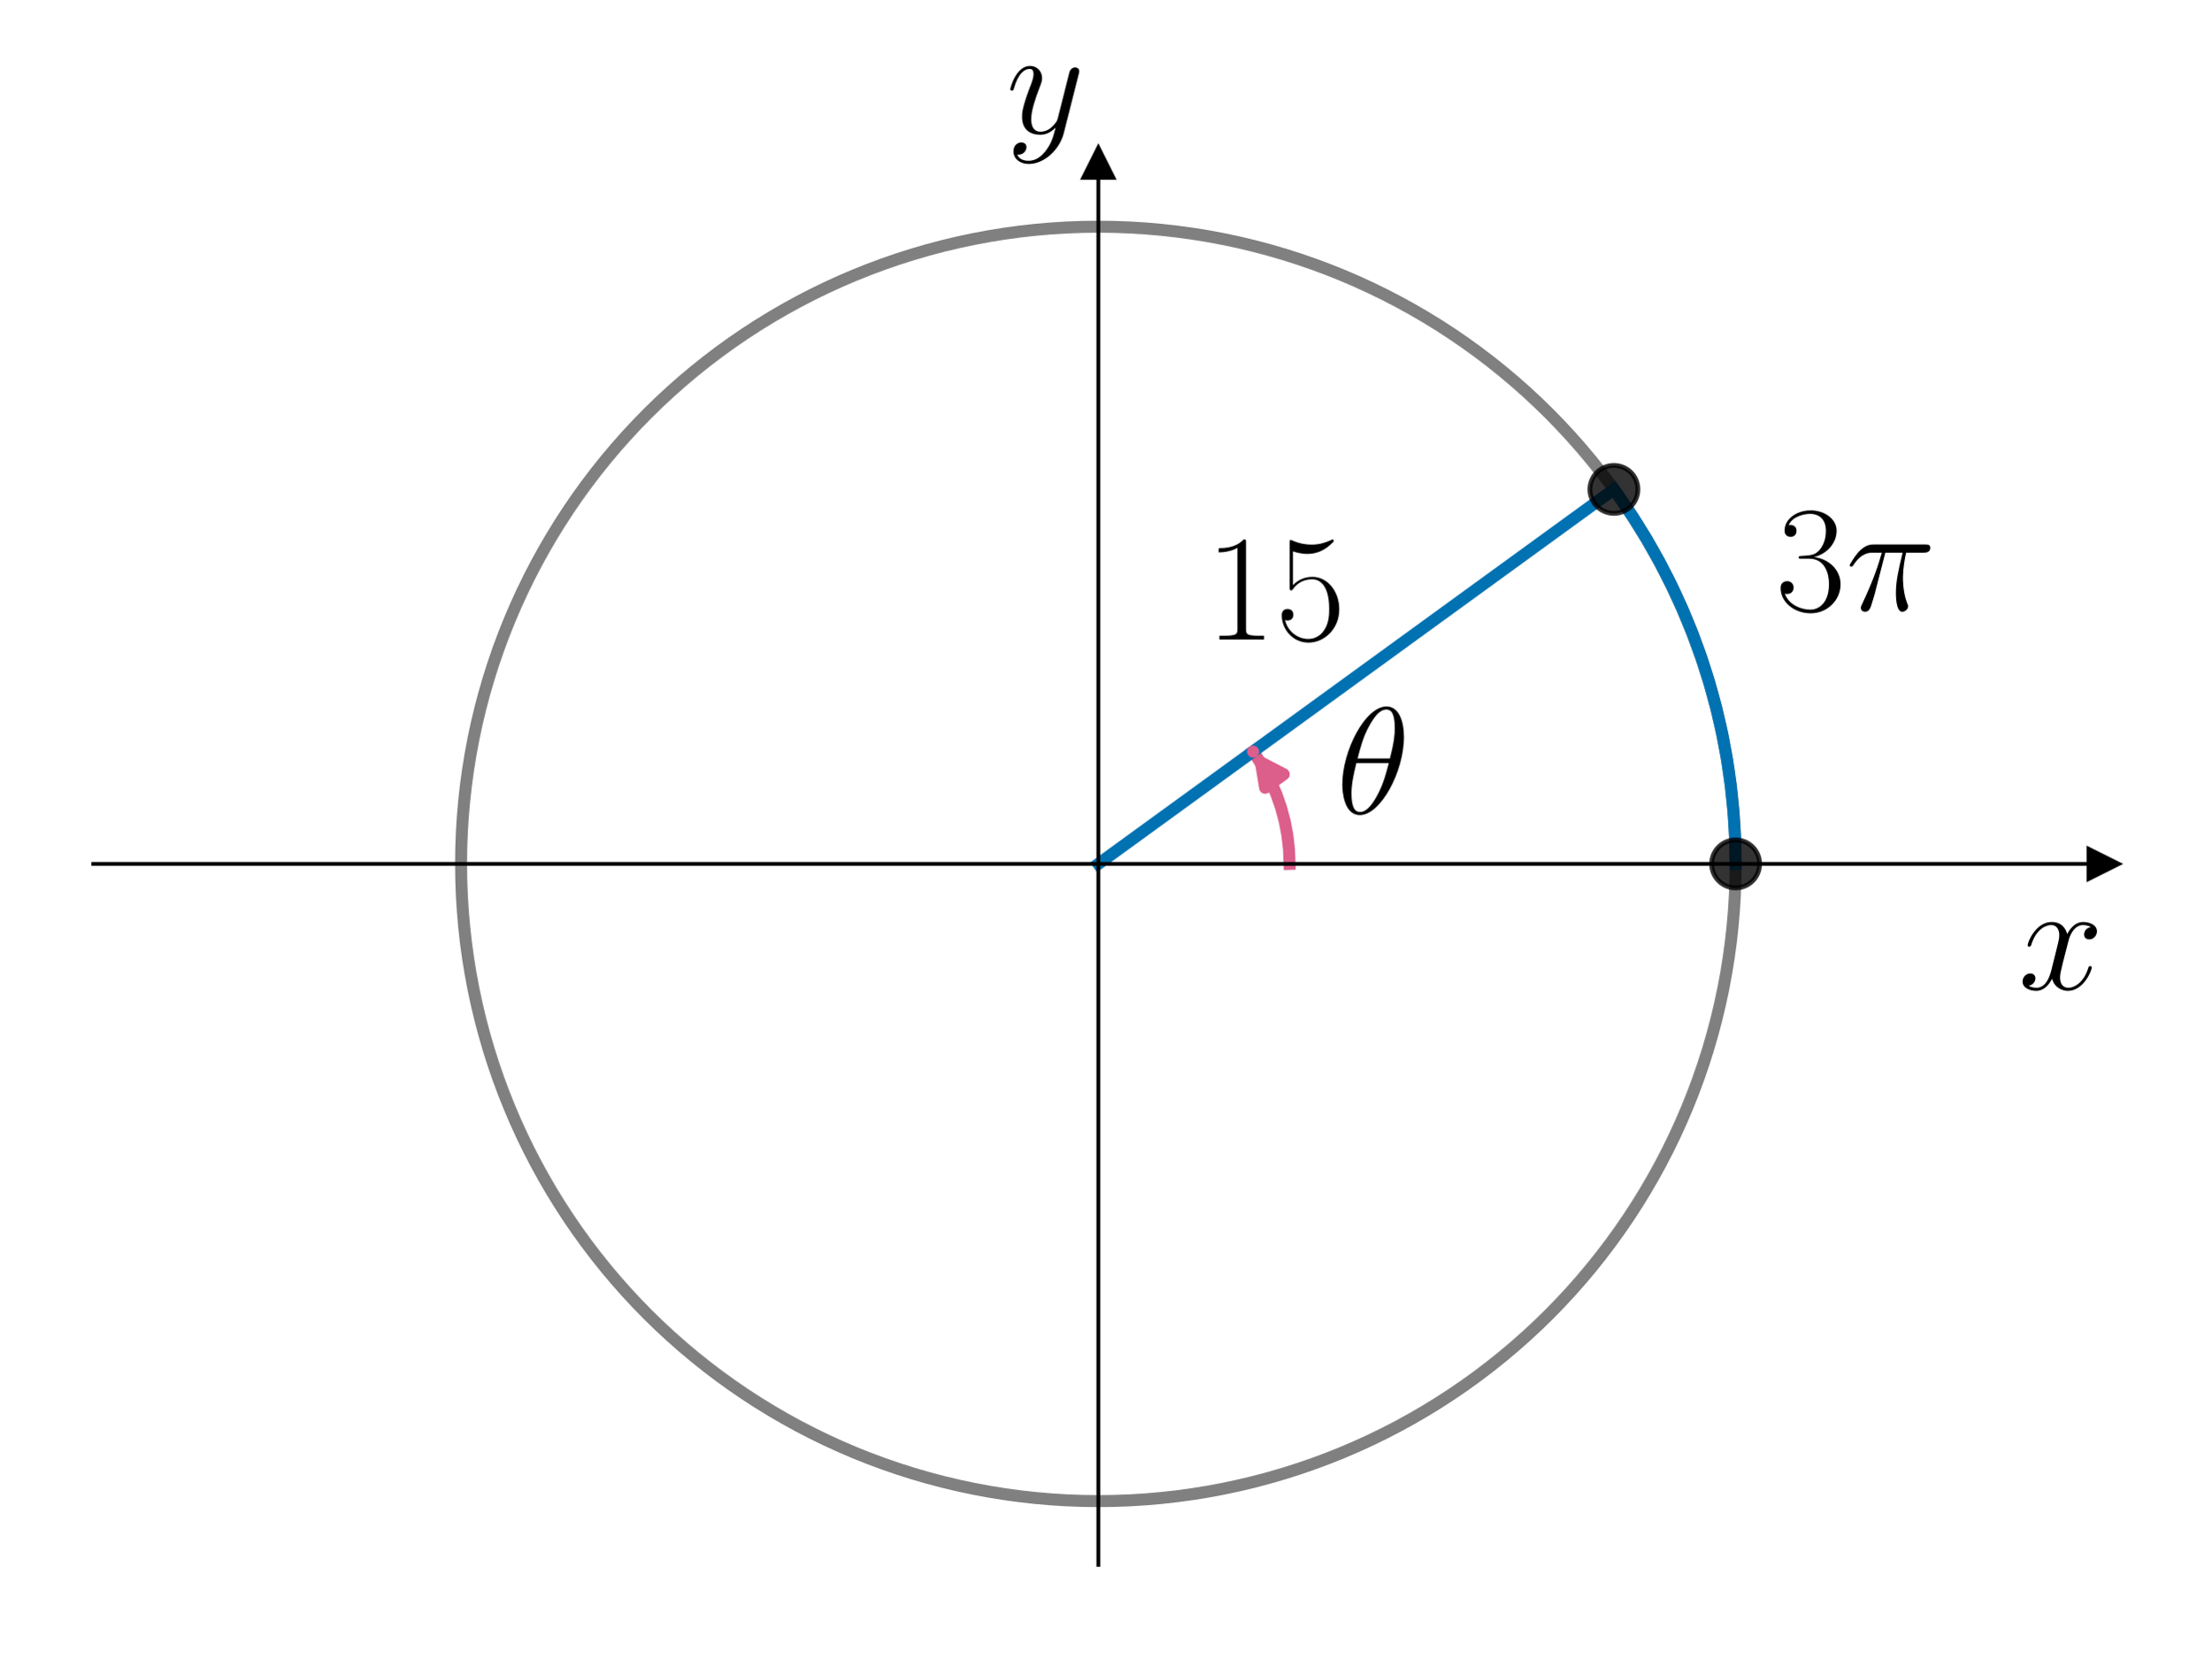
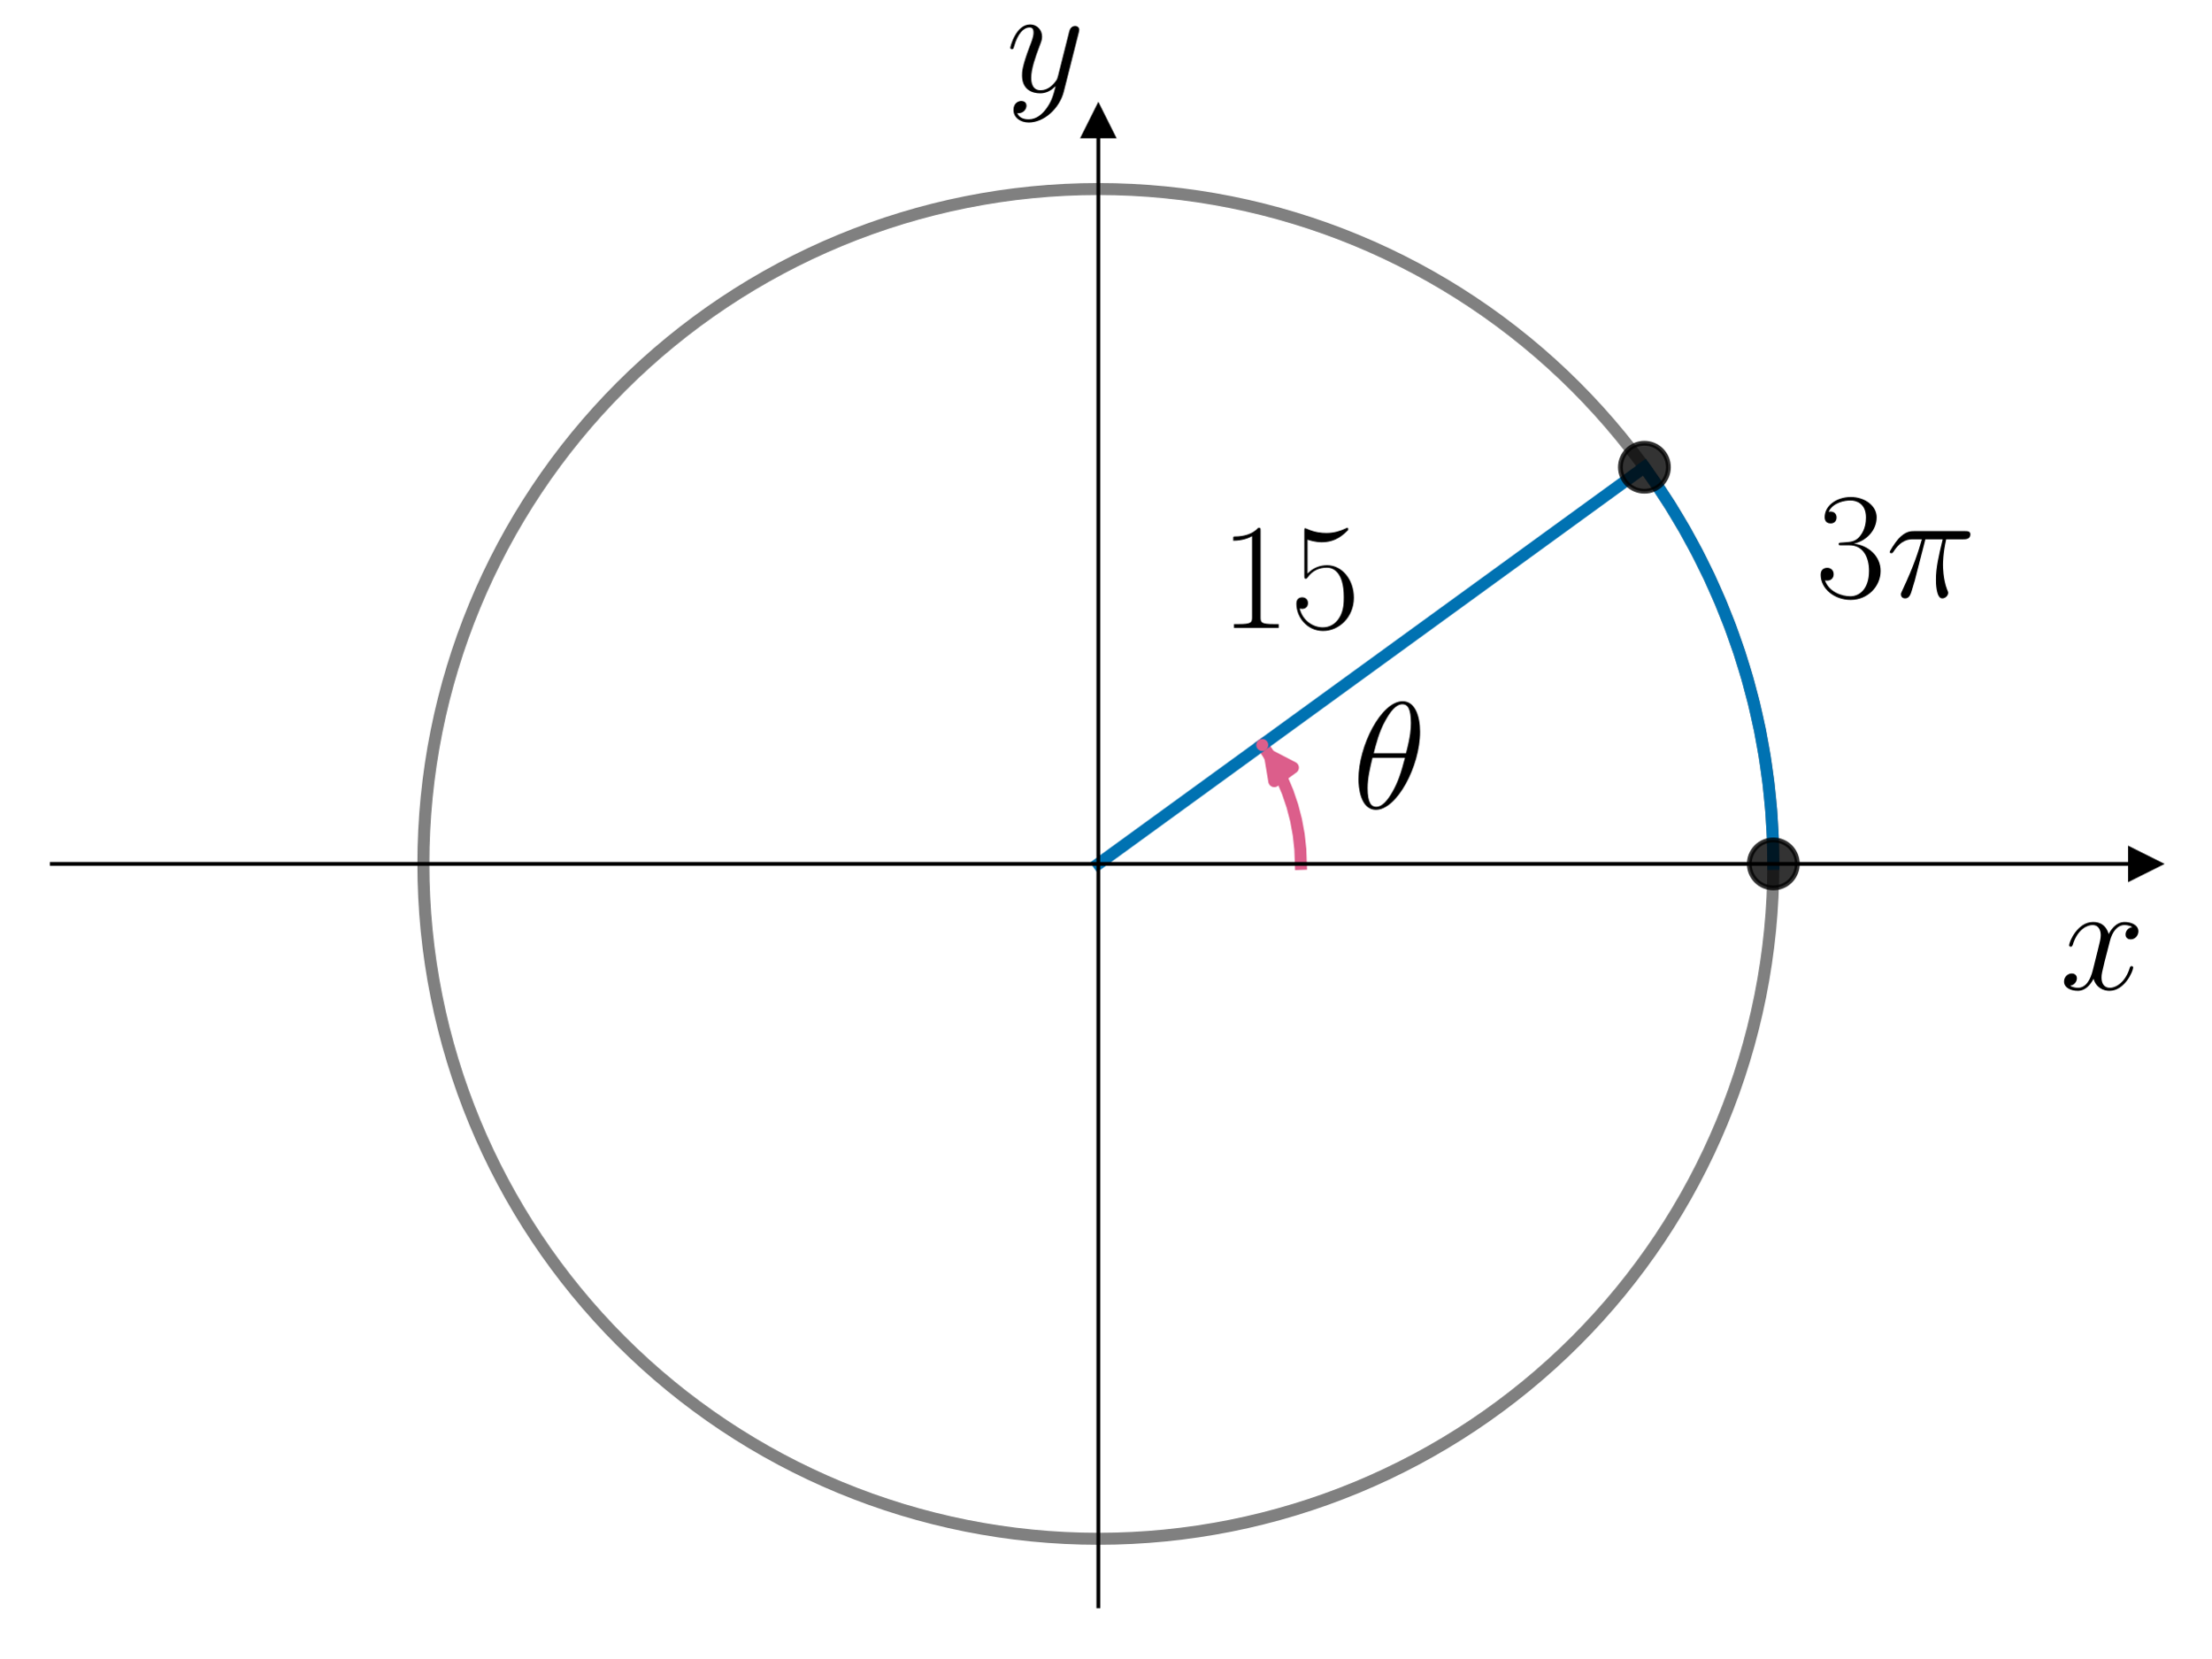
<svg xmlns="http://www.w3.org/2000/svg" xmlns:xlink="http://www.w3.org/1999/xlink" width="460.8pt" height="345.6pt" viewBox="0 0 460.8 345.6" version="1.1">
  <defs>
    <style type="text/css">*{stroke-linejoin: round; stroke-linecap: butt}</style>
  </defs>
  <g id="figure_1">
    <g id="patch_1">
      <path d="M 0 345.6  L 460.8 345.6  L 460.8 0  L 0 0  L 0 345.6  z " style="fill: none" />
    </g>
    <g id="axes_1">
      <g id="patch_2">
-         <path d="M 19.44 326.16  L 438.36 326.16  L 438.36 33.97  L 19.44 33.97  L 19.44 326.16  z " style="fill: none" />
+         <path d="M 10.8 334.8  L 447 334.8  L 447 25.33  L 10.8 25.33  L 10.8 334.8  z " style="fill: none" />
      </g>
      <g id="patch_3">
-         <path d="M 228.9 312.879  C 264.123 312.879 297.907 298.885 322.813 273.978  C 347.72 249.072 361.714 215.288 361.714 180.065  C 361.714 144.842 347.72 111.058 322.813 86.152  C 297.907 61.246 264.123 47.251 228.9 47.251  C 193.677 47.251 159.893 61.246 134.987 86.152  C 110.08 111.058 96.086 144.842 96.086 180.065  C 96.086 215.288 110.08 249.072 134.987 273.978  C 159.893 298.885 193.677 312.879 228.9 312.879  L 228.9 312.879  z " clip-path="url(#pb353b8f09b)" style="fill: none; stroke: #808080; stroke-width: 2.5; stroke-linejoin: miter" />
+         <path d="M 228.9 320.733  C 266.206 320.733 301.988 305.912 328.367 279.532  C 354.746 253.153 369.568 217.371 369.568 180.065  C 369.568 142.759 354.746 106.977 328.367 80.598  C 301.988 54.219 266.206 39.397 228.9 39.397  C 191.594 39.397 155.812 54.219 129.433 80.598  C 103.054 106.977 88.232 142.759 88.232 180.065  C 88.232 217.371 103.054 253.153 129.433 279.532  C 155.812 305.912 191.594 320.733 228.9 320.733  L 228.9 320.733  z " clip-path="url(#pe1b17e94bd)" style="fill: none; stroke: #808080; stroke-width: 2.5; stroke-linejoin: miter" />
      </g>
      <g id="matplotlib.axis_1">
        <g id="text_1">
-           <g transform="translate(420.6211 206.2043) scale(0.32 -0.32)">
+           <g transform="translate(429.2611 206.2043) scale(0.32 -0.32)">
            <defs>
              <path id="CMMI12-78" d="M 3034 2606  C 2829 2567 2752 2414 2752 2293  C 2752 2139 2874 2088 2963 2088  C 3155 2088 3290 2254 3290 2427  C 3290 2695 2982 2816 2714 2816  C 2323 2816 2106 2433 2048 2312  C 1901 2816 1504 2816 1389 2816  C 736 2816 390 1980 390 1839  C 390 1814 416 1782 461 1782  C 512 1782 525 1820 538 1846  C 755 2555 1184 2689 1370 2689  C 1658 2689 1715 2420 1715 2267  C 1715 2127 1677 1980 1600 1673  L 1382 798  C 1286 415 1101 64 762 64  C 730 64 570 64 435 147  C 666 192 717 383 717 460  C 717 588 621 664 499 664  C 346 664 179 530 179 326  C 179 57 480 -64 755 -64  C 1062 -64 1280 179 1414 441  C 1517 64 1837 -64 2074 -64  C 2726 -64 3072 773 3072 913  C 3072 945 3046 971 3008 971  C 2950 971 2944 939 2925 888  C 2752 326 2381 64 2093 64  C 1869 64 1747 230 1747 492  C 1747 632 1773 734 1875 1156  L 2099 2024  C 2195 2408 2413 2689 2707 2689  C 2720 2689 2899 2689 3034 2606  z " transform="scale(0.015625)" />
            </defs>
            <use xlink:href="#CMMI12-78" transform="scale(0.996264)" />
          </g>
        </g>
      </g>
      <g id="matplotlib.axis_2">
        <g id="text_2">
-           <g transform="translate(209.6795 27.76909) scale(0.32 -0.32)">
+           <g transform="translate(209.6795 19.12909) scale(0.32 -0.32)">
            <defs>
              <path id="CMMI12-79" d="M 1683 -700  C 1510 -939 1261 -1152 947 -1152  C 870 -1152 563 -1152 467 -889  C 486 -895 518 -895 531 -895  C 723 -895 851 -729 851 -582  C 851 -435 730 -384 634 -384  C 531 -384 307 -458 307 -759  C 307 -1071 582 -1286 947 -1286  C 1587 -1286 2234 -700 2413 6  L 3040 2485  C 3046 2517 3059 2556 3059 2594  C 3059 2689 2982 2753 2886 2753  C 2829 2753 2694 2727 2643 2535  L 2170 658  C 2138 543 2138 530 2086 460  C 1958 281 1747 64 1440 64  C 1082 64 1050 415 1050 588  C 1050 952 1222 1443 1395 1903  C 1466 2088 1504 2178 1504 2305  C 1504 2574 1312 2816 998 2816  C 410 2816 173 1890 173 1839  C 173 1814 198 1782 243 1782  C 301 1782 307 1807 333 1897  C 486 2433 730 2689 979 2689  C 1037 2689 1146 2689 1146 2478  C 1146 2312 1075 2127 979 1884  C 666 1047 666 837 666 683  C 666 77 1101 -64 1421 -64  C 1606 -64 1837 -6 2061 230  L 2067 224  C 1971 -147 1907 -392 1683 -700  z " transform="scale(0.015625)" />
            </defs>
            <use xlink:href="#CMMI12-79" transform="scale(0.996264)" />
          </g>
        </g>
      </g>
      <g id="line2d_1">
        <defs>
-           <path id="md2bc6e46f9" d="M 3 0  L -3 -3  L -3 3  z " style="stroke: #000000; stroke-linejoin: miter" />
+           <path id="m2cf8499c44" d="M 3 0  L -3 -3  L -3 3  z " style="stroke: #000000; stroke-linejoin: miter" />
        </defs>
        <g>
-           <use xlink:href="#md2bc6e46f9" x="438.36" y="180.065" style="stroke: #000000; stroke-linejoin: miter" />
+           <use xlink:href="#m2cf8499c44" x="447" y="180.065" style="stroke: #000000; stroke-linejoin: miter" />
        </g>
      </g>
      <g id="line2d_2">
        <defs>
-           <path id="m8cd00ac400" d="M 0 -3  L -3 3  L 3 3  z " style="stroke: #000000; stroke-linejoin: miter" />
+           <path id="m898894e2de" d="M 0 -3  L -3 3  L 3 3  z " style="stroke: #000000; stroke-linejoin: miter" />
        </defs>
        <g>
-           <use xlink:href="#m8cd00ac400" x="228.9" y="33.97" style="stroke: #000000; stroke-linejoin: miter" />
+           <use xlink:href="#m898894e2de" x="228.9" y="25.33" style="stroke: #000000; stroke-linejoin: miter" />
        </g>
      </g>
      <g id="line2d_3">
-         <path d="M 268.744 180.065  L 268.632 177.082  L 268.297 174.116  L 267.742 171.184  L 266.968 168.301  L 265.98 165.484  L 264.785 162.749  L 263.388 160.111  L 261.797 157.585  L 261.135 156.645  L 261.135 156.645  " clip-path="url(#pb353b8f09b)" style="fill: none; stroke: #dc5e8b; stroke-width: 2.5; stroke-linecap: square" />
+         <path d="M 271.1 180.065  L 270.99 177.009  L 270.658 173.97  L 270.107 170.962  L 269.34 168.002  L 268.36 165.105  L 267.173 162.287  L 265.785 159.562  L 264.204 156.945  L 263.041 155.26  L 263.041 155.26  " clip-path="url(#pe1b17e94bd)" style="fill: none; stroke: #dc5e8b; stroke-width: 2.5; stroke-linecap: square" />
      </g>
      <g id="line2d_4">
-         <path d="M 361.714 180.065  L 361.601 174.601  L 361.264 169.147  L 360.703 163.71  L 359.918 158.302  L 358.912 152.93  L 357.686 147.605  L 356.241 142.334  L 354.581 137.127  L 352.709 131.993  L 350.626 126.941  L 348.338 121.978  L 345.847 117.113  L 343.158 112.356  L 340.276 107.712  L 337.205 103.192  L 336.348 101.999  L 336.348 101.999  " clip-path="url(#pb353b8f09b)" style="fill: none; stroke: #0072b2; stroke-width: 2.5; stroke-linecap: square" />
+         <path d="M 369.568 180.065  L 369.456 174.451  L 369.12 168.845  L 368.56 163.258  L 367.778 157.697  L 366.775 152.172  L 365.552 146.691  L 364.111 141.264  L 362.455 135.898  L 360.585 130.603  L 358.506 125.387  L 356.221 120.257  L 353.732 115.224  L 351.045 110.293  L 348.163 105.473  L 345.091 100.773  L 342.703 97.382  L 342.703 97.382  " clip-path="url(#pe1b17e94bd)" style="fill: none; stroke: #0072b2; stroke-width: 2.5; stroke-linecap: square" />
      </g>
      <g id="line2d_5">
-         <path d="M 228.9 180.065  L 336.348 101.999  " clip-path="url(#pb353b8f09b)" style="fill: none; stroke: #0072b2; stroke-width: 2.5; stroke-linecap: square" />
+         <path d="M 228.9 180.065  L 342.703 97.382  " clip-path="url(#pe1b17e94bd)" style="fill: none; stroke: #0072b2; stroke-width: 2.5; stroke-linecap: square" />
      </g>
      <g id="line2d_6">
        <defs>
-           <path id="m66ba1dd327" d="M 0 5  C 1.326 5 2.598 4.473 3.536 3.536  C 4.473 2.598 5 1.326 5 0  C 5 -1.326 4.473 -2.598 3.536 -3.536  C 2.598 -4.473 1.326 -5 0 -5  C -1.326 -5 -2.598 -4.473 -3.536 -3.536  C -4.473 -2.598 -5 -1.326 -5 0  C -5 1.326 -4.473 2.598 -3.536 3.536  C -2.598 4.473 -1.326 5 0 5  z " style="stroke: #000000; stroke-opacity: 0.8" />
+           <path id="m12f028d682" d="M 0 5  C 1.326 5 2.598 4.473 3.536 3.536  C 4.473 2.598 5 1.326 5 0  C 5 -1.326 4.473 -2.598 3.536 -3.536  C 2.598 -4.473 1.326 -5 0 -5  C -1.326 -5 -2.598 -4.473 -3.536 -3.536  C -4.473 -2.598 -5 -1.326 -5 0  C -5 1.326 -4.473 2.598 -3.536 3.536  C -2.598 4.473 -1.326 5 0 5  z " style="stroke: #000000; stroke-opacity: 0.8" />
        </defs>
-         <g clip-path="url(#pb353b8f09b)">
-           <use xlink:href="#m66ba1dd327" x="361.714" y="180.065" style="fill-opacity: 0.8; stroke: #000000; stroke-opacity: 0.8" />
+         <g clip-path="url(#pe1b17e94bd)">
+           <use xlink:href="#m12f028d682" x="369.568" y="180.065" style="fill-opacity: 0.8; stroke: #000000; stroke-opacity: 0.8" />
        </g>
      </g>
      <g id="line2d_7">
-         <g clip-path="url(#pb353b8f09b)">
-           <use xlink:href="#m66ba1dd327" x="336.348" y="101.999" style="fill-opacity: 0.8; stroke: #000000; stroke-opacity: 0.8" />
+         <g clip-path="url(#pe1b17e94bd)">
+           <use xlink:href="#m12f028d682" x="342.703" y="97.382" style="fill-opacity: 0.8; stroke: #000000; stroke-opacity: 0.8" />
        </g>
      </g>
      <g id="patch_4">
-         <path d="M 228.9 326.16  L 228.9 33.97  " style="fill: none; stroke: #000000; stroke-width: 0.8; stroke-linejoin: miter; stroke-linecap: square" />
+         <path d="M 228.9 334.8  L 228.9 25.33  " style="fill: none; stroke: #000000; stroke-width: 0.8; stroke-linejoin: miter; stroke-linecap: square" />
      </g>
      <g id="patch_5">
-         <path d="M 438.36 326.16  L 438.36 33.97  " style="fill: none" />
+         <path d="M 447 334.8  L 447 25.33  " style="fill: none" />
      </g>
      <g id="patch_6">
-         <path d="M 19.44 180.065  L 438.36 180.065  " style="fill: none; stroke: #000000; stroke-width: 0.8; stroke-linejoin: miter; stroke-linecap: square" />
+         <path d="M 10.8 180.065  L 447 180.065  " style="fill: none; stroke: #000000; stroke-width: 0.8; stroke-linejoin: miter; stroke-linecap: square" />
      </g>
      <g id="patch_7">
-         <path d="M 19.44 33.97  L 438.36 33.97  " style="fill: none" />
+         <path d="M 10.8 25.33  L 447 25.33  " style="fill: none" />
      </g>
      <g id="patch_8">
-         <path d="M 261.149 156.665  Q 261.142 156.655 262.777 158.907  " style="fill: none; stroke: #dc5e8b; stroke-width: 2.5; stroke-linecap: round" />
-         <path d="M 263.655 164.201  L 262.777 158.907  L 267.539 161.381  z " style="fill: #dc5e8b; stroke: #dc5e8b; stroke-width: 2.5; stroke-linecap: round" />
+         <path d="M 263.056 155.281  Q 263.048 155.271 264.683 157.522  " style="fill: none; stroke: #dc5e8b; stroke-width: 2.5; stroke-linecap: round" />
+         <path d="M 265.561 162.816  L 264.683 157.522  L 269.445 159.996  z " style="fill: #dc5e8b; stroke: #dc5e8b; stroke-width: 2.5; stroke-linecap: round" />
      </g>
      <g id="text_3">
-         <g transform="translate(251.1909 133.3026) scale(0.32 -0.32)">
+         <g transform="translate(254.2385 130.876) scale(0.32 -0.32)">
          <defs>
            <path id="CMR17-31" d="M 1702 4058  C 1702 4192 1696 4192 1606 4192  C 1357 3916 979 3827 621 3827  C 602 3827 570 3827 563 3808  C 557 3795 557 3782 557 3648  C 755 3648 1088 3686 1344 3839  L 1344 461  C 1344 236 1331 160 781 160  L 589 160  L 589 0  C 896 0 1216 0 1523 0  C 1830 0 2150 0 2458 0  L 2458 160  L 2266 160  C 1715 160 1702 230 1702 458  L 1702 4058  z " transform="scale(0.015625)" />
            <path id="CMR17-35" d="M 730 3692  C 794 3666 1056 3584 1325 3584  C 1920 3584 2246 3911 2432 4100  C 2432 4157 2432 4192 2394 4192  C 2387 4192 2374 4192 2323 4163  C 2099 4058 1837 3973 1517 3973  C 1325 3973 1037 3999 723 4139  C 653 4171 640 4171 634 4171  C 602 4171 595 4164 595 4037  L 595 2203  C 595 2089 595 2057 659 2057  C 691 2057 704 2070 736 2114  C 941 2401 1222 2522 1542 2522  C 1766 2522 2246 2382 2246 1289  C 2246 1085 2246 715 2054 421  C 1894 159 1645 25 1370 25  C 947 25 518 320 403 814  C 429 807 480 795 506 795  C 589 795 749 840 749 1038  C 749 1210 627 1280 506 1280  C 358 1280 262 1190 262 1011  C 262 454 704 -128 1382 -128  C 2042 -128 2669 440 2669 1264  C 2669 2030 2170 2624 1549 2624  C 1222 2624 947 2503 730 2274  L 730 3692  z " transform="scale(0.015625)" />
          </defs>
          <use xlink:href="#CMR17-31" transform="scale(0.996264)" />
          <use xlink:href="#CMR17-35" transform="translate(45.69048 0) scale(0.996264)" />
        </g>
      </g>
      <g id="text_4">
-         <g transform="translate(278.4674 169.5654) scale(0.32 -0.32)">
+         <g transform="translate(281.8289 168.4732) scale(0.32 -0.32)">
          <defs>
            <path id="CMMI12-12" d="M 2835 3200  C 2835 3850 2630 4480 2106 4480  C 1210 4480 256 2615 256 1216  C 256 923 320 -64 992 -64  C 1862 -64 2835 1756 2835 3200  z M 896 2304  C 992 2679 1126 3214 1382 3665  C 1594 4047 1818 4352 2099 4352  C 2310 4352 2451 4174 2451 3564  C 2451 3334 2432 3017 2246 2304  L 896 2304  z M 2202 2113  C 2042 1490 1907 1088 1677 687  C 1491 363 1267 64 998 64  C 800 64 640 217 640 846  C 640 1260 742 1693 845 2113  L 2202 2113  z " transform="scale(0.015625)" />
          </defs>
          <use xlink:href="#CMMI12-12" transform="scale(0.996264)" />
        </g>
      </g>
      <g id="text_5">
-         <g transform="translate(370.036 127.1897) scale(0.32 -0.32)">
+         <g transform="translate(378.3827 124.4016) scale(0.32 -0.32)">
          <defs>
            <path id="CMR17-33" d="M 1414 2157  C 1984 2157 2234 1662 2234 1090  C 2234 320 1824 25 1453 25  C 1114 25 563 194 390 693  C 422 680 454 680 486 680  C 640 680 755 782 755 948  C 755 1133 614 1216 486 1216  C 378 1216 211 1165 211 926  C 211 335 787 -128 1466 -128  C 2176 -128 2720 430 2720 1085  C 2720 1707 2208 2157 1600 2227  C 2086 2328 2554 2756 2554 3329  C 2554 3820 2048 4179 1472 4179  C 890 4179 378 3829 378 3329  C 378 3110 544 3072 627 3072  C 762 3072 877 3155 877 3321  C 877 3486 762 3569 627 3569  C 602 3569 570 3569 544 3557  C 730 3959 1235 4032 1459 4032  C 1683 4032 2106 3925 2106 3320  C 2106 3143 2080 2828 1862 2550  C 1670 2304 1453 2304 1242 2284  C 1210 2284 1062 2269 1037 2269  C 992 2263 966 2257 966 2208  C 966 2163 973 2157 1101 2157  L 1414 2157  z " transform="scale(0.015625)" />
            <path id="CMMI12-19" d="M 1658 2408  L 2381 2408  C 2208 1692 2099 1226 2099 716  C 2099 626 2099 -64 2362 -64  C 2496 -64 2611 57 2611 166  C 2611 197 2611 210 2566 306  C 2394 747 2394 1296 2394 1341  C 2394 1379 2394 1832 2528 2408  L 3245 2408  C 3328 2408 3539 2408 3539 2612  C 3539 2752 3418 2752 3302 2752  L 1197 2752  C 1050 2752 832 2752 538 2440  C 371 2254 166 1916 166 1878  C 166 1840 198 1827 237 1827  C 282 1827 288 1846 320 1884  C 653 2408 986 2408 1146 2408  L 1510 2408  C 1370 1929 1210 1373 685 256  C 634 154 634 140 634 102  C 634 -32 749 -64 806 -64  C 992 -64 1043 102 1120 370  C 1222 696 1222 709 1286 964  L 1658 2408  z " transform="scale(0.015625)" />
          </defs>
          <use xlink:href="#CMR17-33" transform="scale(0.996264)" />
          <use xlink:href="#CMMI12-19" transform="translate(45.69048 0) scale(0.996264)" />
        </g>
      </g>
    </g>
  </g>
  <defs>
-     <clipPath id="pb353b8f09b">
-       <rect x="19.44" y="33.97" width="418.92" height="292.19" />
+     <clipPath id="pe1b17e94bd">
+       <rect x="10.8" y="25.33" width="436.2" height="309.47" />
    </clipPath>
  </defs>
</svg>
